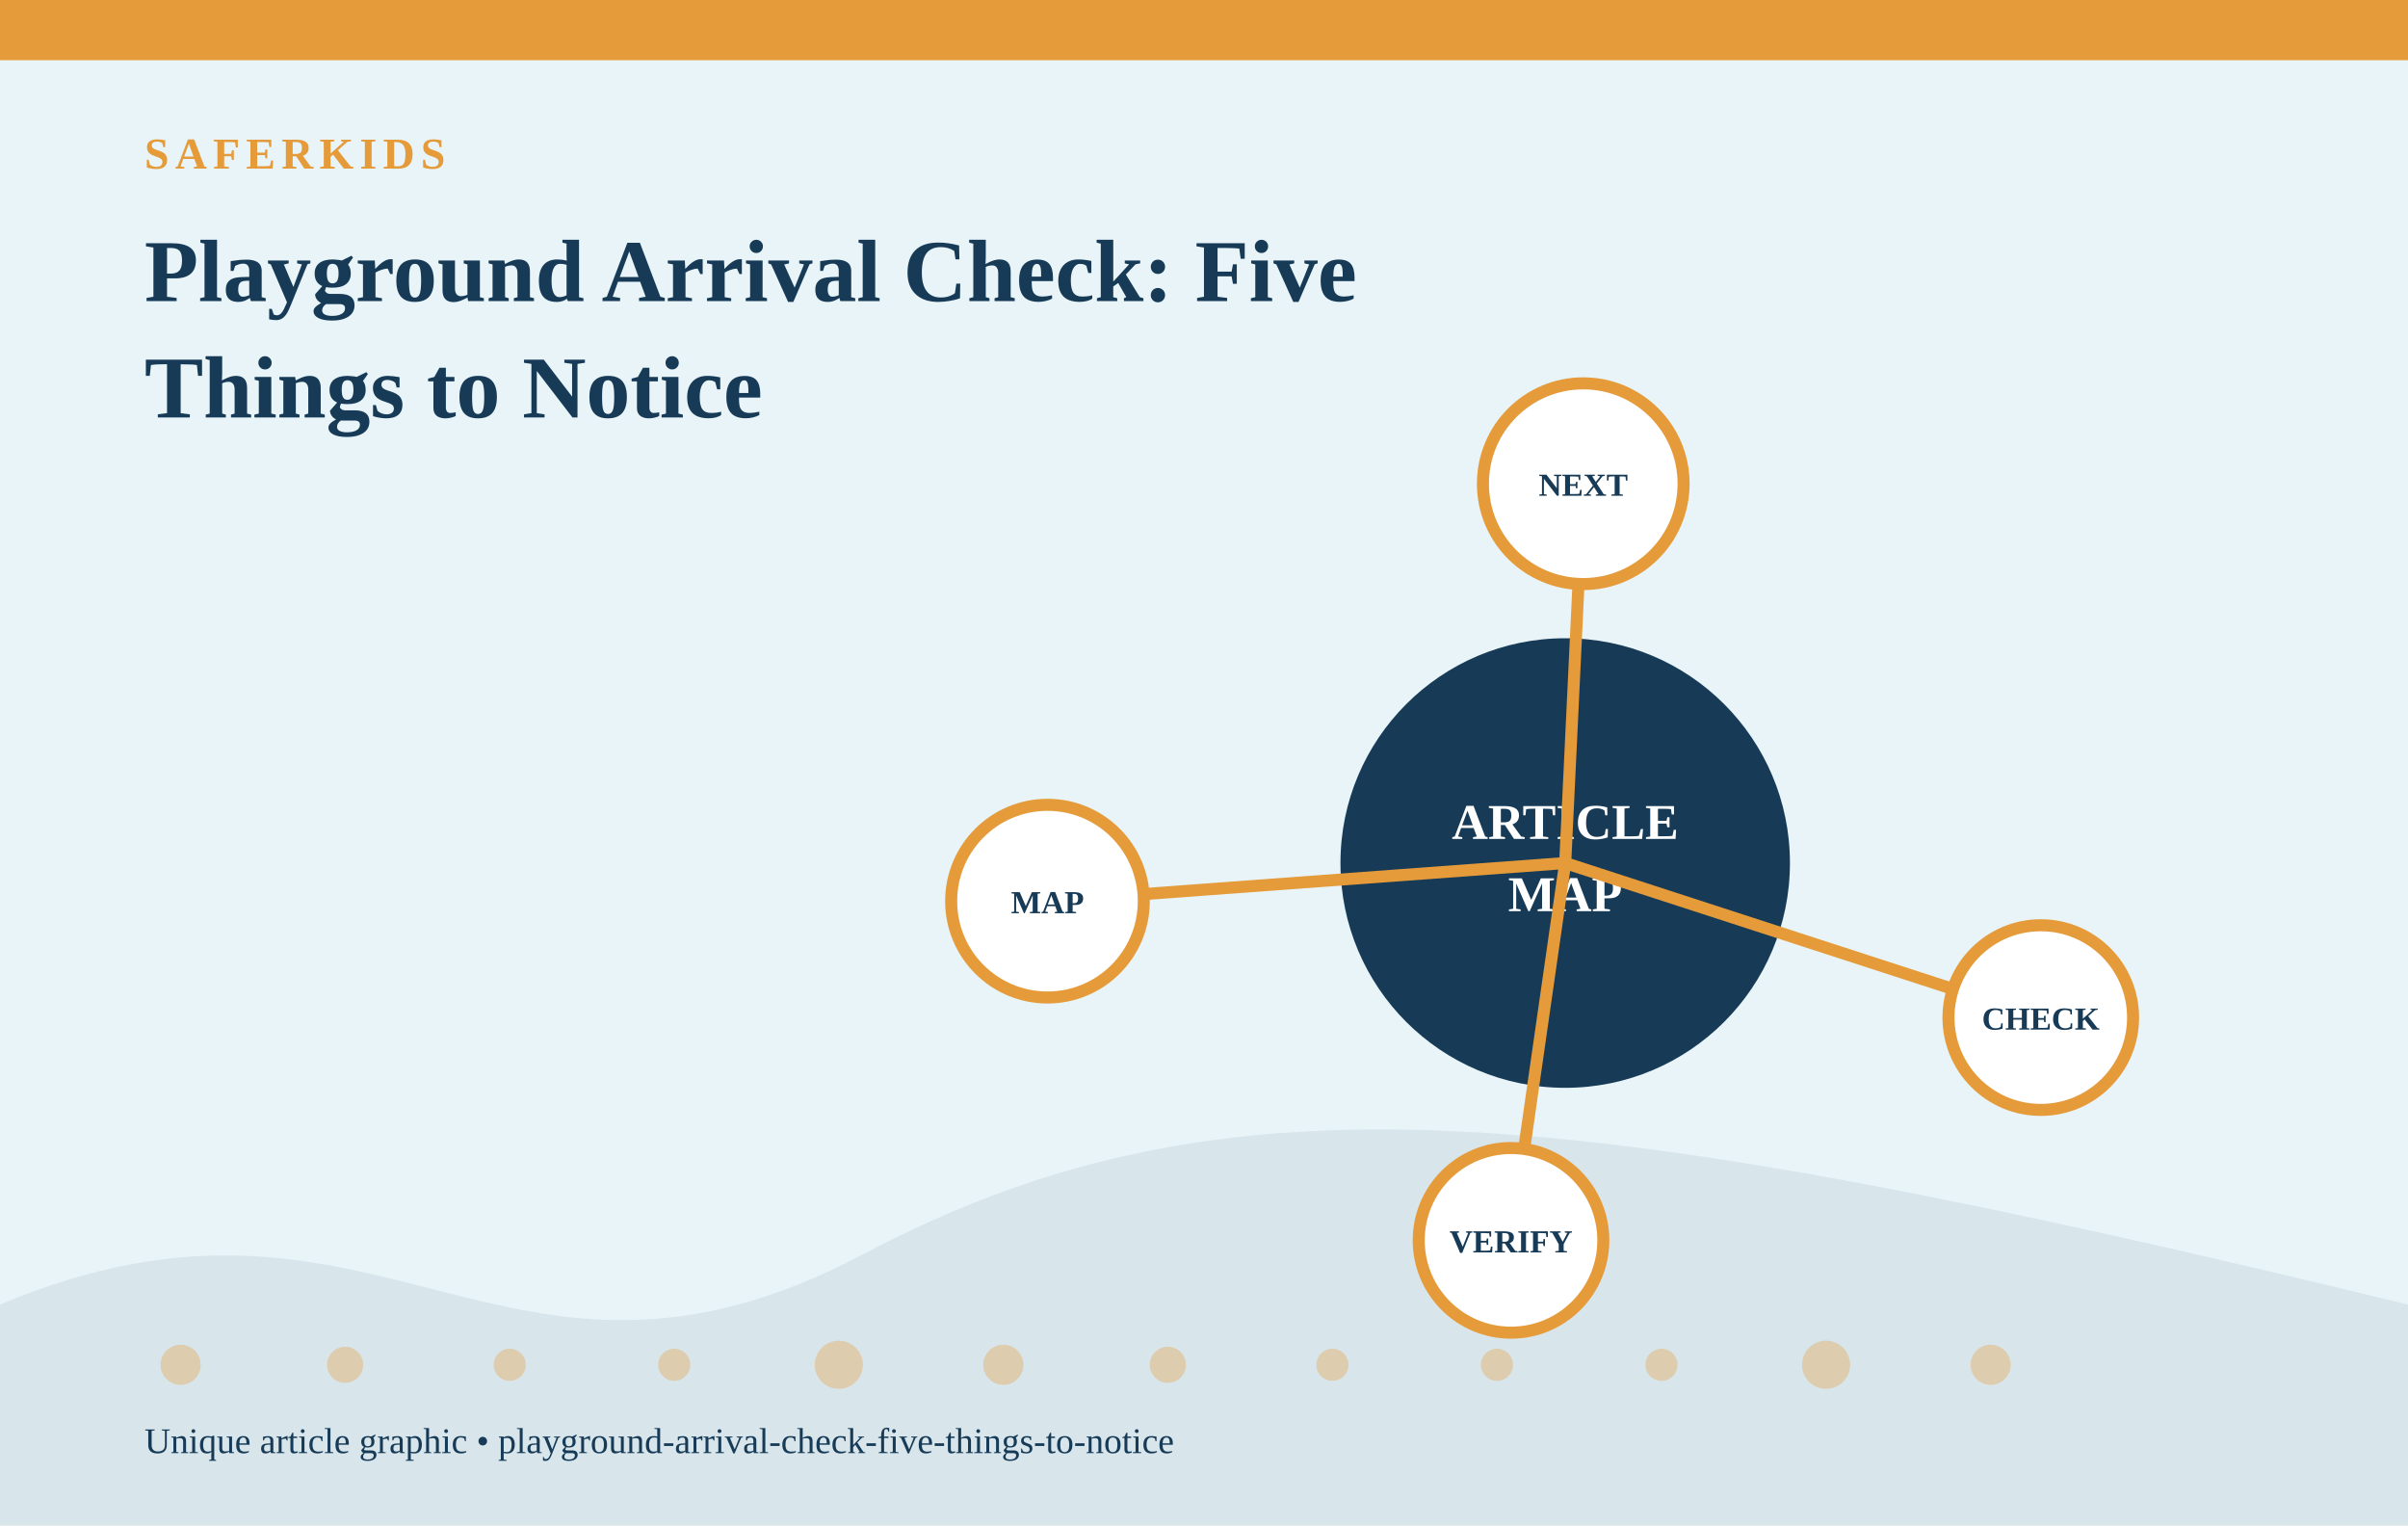
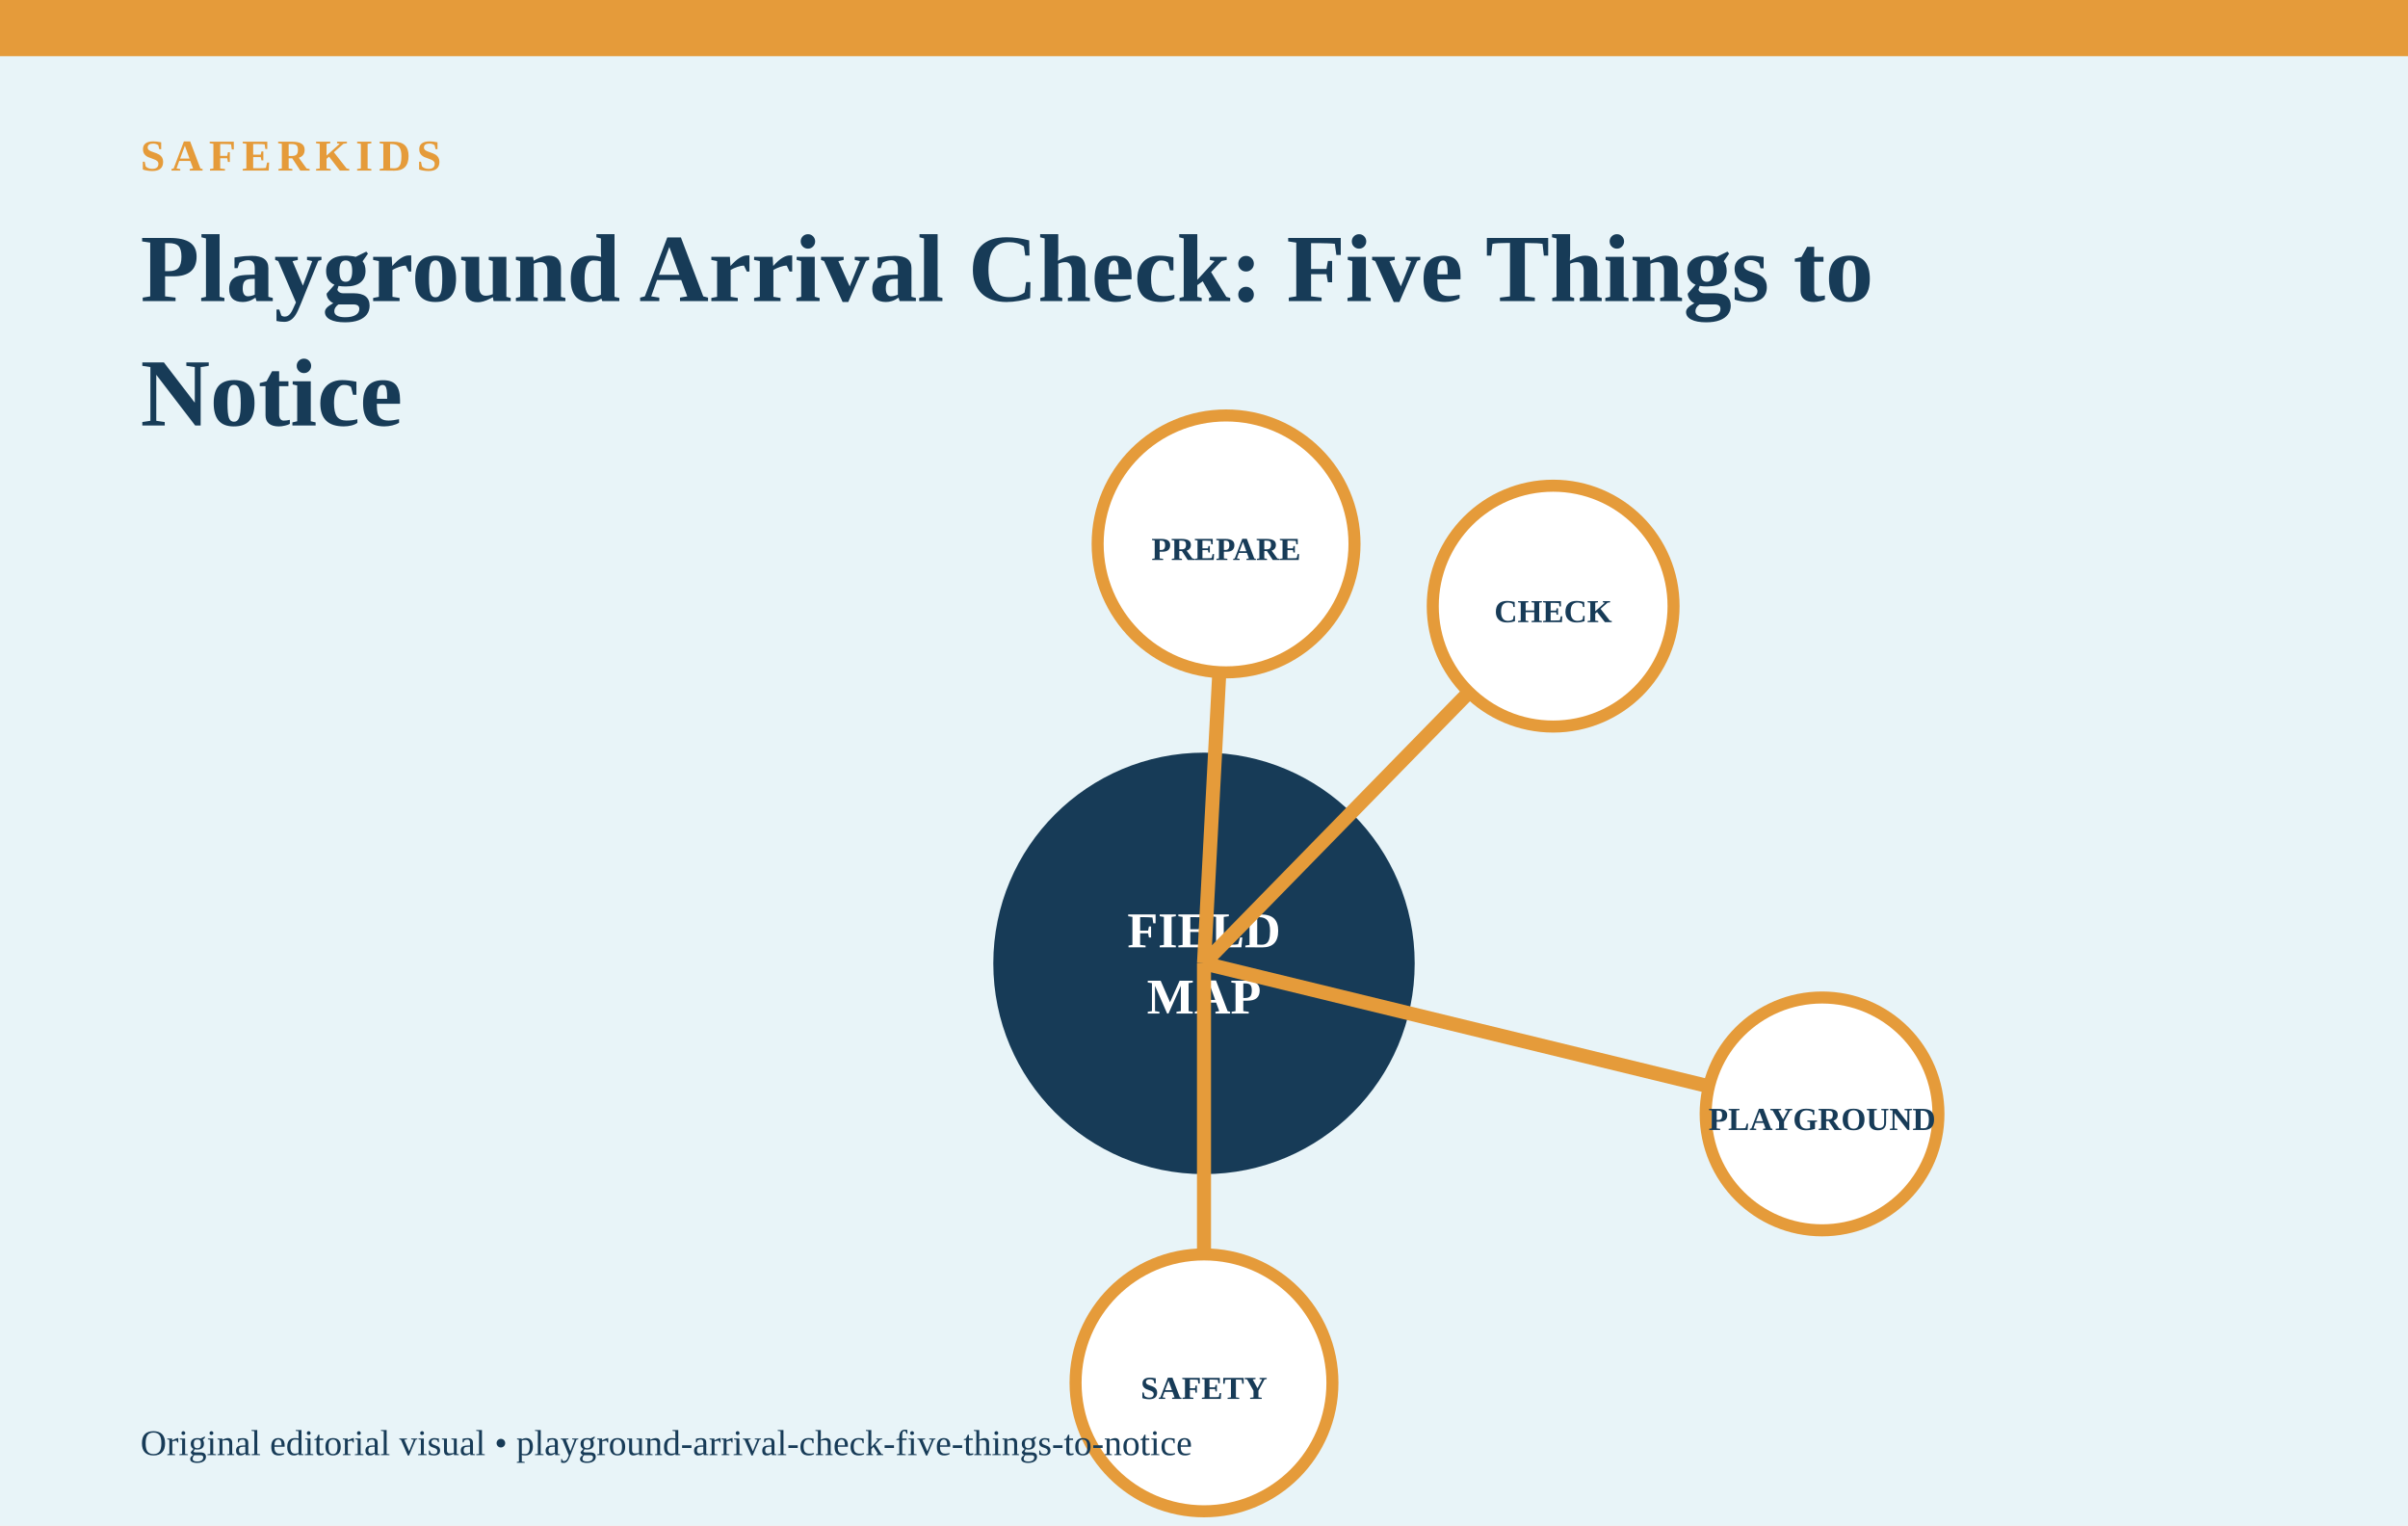
- <svg xmlns="http://www.w3.org/2000/svg" width="1200" height="760" viewBox="0 0 1200 760" role="img" aria-labelledby="title desc">
-   <rect width="1200" height="760" fill="#e8f4f8" />
-   <rect width="1200" height="30" fill="#e59b3a" />
-   <path d="M0 650 C190 570 250 720 430 625 S780 548 1200 650 L1200 760 L0 760 Z" fill="#173b57" opacity="0.08" />
-   <text x="72" y="84" fill="#e59b3a" font-size="22" font-weight="800" letter-spacing="3">SAFERKIDS</text>
-   <text x="72" y="150" fill="#173b57" font-size="44" font-weight="800">Playground Arrival Check: Five</text>
-   <text x="72" y="208" fill="#173b57" font-size="44" font-weight="800">Things to Notice</text>
-   <circle cx="780" cy="430" r="112" fill="#173b57" />
-   <text x="780" y="418" text-anchor="middle" fill="white" font-size="25" font-weight="800">ARTICLE</text>
-   <text x="780" y="454" text-anchor="middle" fill="white" font-size="25" font-weight="800">MAP</text>
-   <line x1="780" y1="430" x2="1017" y2="507" stroke="#e59b3a" stroke-width="6" />
-   <circle cx="1017" cy="507" r="46" fill="white" stroke="#e59b3a" stroke-width="6" />
-   <text x="1017" y="513" text-anchor="middle" fill="#173b57" font-size="16" font-weight="800">CHECK</text>
-   <line x1="780" y1="430" x2="753" y2="618" stroke="#e59b3a" stroke-width="6" />
-   <circle cx="753" cy="618" r="46" fill="white" stroke="#e59b3a" stroke-width="6" />
-   <text x="753" y="624" text-anchor="middle" fill="#173b57" font-size="16" font-weight="800">VERIFY</text>
-   <line x1="780" y1="430" x2="522" y2="449" stroke="#e59b3a" stroke-width="6" />
-   <circle cx="522" cy="449" r="48" fill="white" stroke="#e59b3a" stroke-width="6" />
-   <text x="522" y="455" text-anchor="middle" fill="#173b57" font-size="16" font-weight="800">MAP</text>
-   <line x1="780" y1="430" x2="789" y2="241" stroke="#e59b3a" stroke-width="6" />
-   <circle cx="789" cy="241" r="50" fill="white" stroke="#e59b3a" stroke-width="6" />
-   <text x="789" y="247" text-anchor="middle" fill="#173b57" font-size="16" font-weight="800">NEXT</text>
-   <circle cx="90" cy="680" r="10" fill="#e59b3a" opacity="0.35" />
-   <circle cx="172" cy="680" r="9" fill="#e59b3a" opacity="0.35" />
-   <circle cx="254" cy="680" r="8" fill="#e59b3a" opacity="0.35" />
-   <circle cx="336" cy="680" r="8" fill="#e59b3a" opacity="0.35" />
-   <circle cx="418" cy="680" r="12" fill="#e59b3a" opacity="0.35" />
-   <circle cx="500" cy="680" r="10" fill="#e59b3a" opacity="0.35" />
-   <circle cx="582" cy="680" r="9" fill="#e59b3a" opacity="0.35" />
-   <circle cx="664" cy="680" r="8" fill="#e59b3a" opacity="0.35" />
-   <circle cx="746" cy="680" r="8" fill="#e59b3a" opacity="0.35" />
-   <circle cx="828" cy="680" r="8" fill="#e59b3a" opacity="0.35" />
-   <circle cx="910" cy="680" r="12" fill="#e59b3a" opacity="0.35" />
-   <circle cx="992" cy="680" r="10" fill="#e59b3a" opacity="0.35" />
-   <text x="72" y="724" fill="#173b57" font-size="18">Unique article graphic • playground-arrival-check-five-things-to-notice</text>
+ <svg xmlns="http://www.w3.org/2000/svg" width="1200" height="760" viewBox="0 0 1200 760" role="img" aria-labelledby="t d">
+   <rect width="1200" height="760" fill="#E8F4F8" />
+   <rect width="1200" height="28" fill="#E59B3A" />
+   <text x="70" y="85" fill="#E59B3A" font-size="22" font-weight="700" letter-spacing="3">SAFERKIDS</text>
+   <text x="70" y="150" fill="#173B57" font-size="48" font-weight="700">Playground Arrival Check: Five Things to</text>
+   <text x="70" y="212" fill="#173B57" font-size="48" font-weight="700">Notice</text>
+   <circle cx="600" cy="480" r="105" fill="#173B57" />
+   <text x="600" y="472" text-anchor="middle" fill="white" font-size="25" font-weight="700">FIELD</text>
+   <text x="600" y="505" text-anchor="middle" fill="white" font-size="25" font-weight="700">MAP</text>
+   <g>
+     <line x1="600" y1="480" x2="908" y2="555" stroke="#E59B3A" stroke-width="7" />
+     <circle cx="908" cy="555" r="58" fill="white" stroke="#E59B3A" stroke-width="6" />
+     <text x="908" y="563" text-anchor="middle" fill="#173B57" font-size="16" font-weight="700">PLAYGROUND</text>
+   </g>
+   <g>
+     <line x1="600" y1="480" x2="600" y2="689" stroke="#E59B3A" stroke-width="7" />
+     <circle cx="600" cy="689" r="64" fill="white" stroke="#E59B3A" stroke-width="6" />
+     <text x="600" y="697" text-anchor="middle" fill="#173B57" font-size="16" font-weight="700">SAFETY</text>
+   </g>
+   <g>
+     <line x1="600" y1="480" x2="611" y2="271" stroke="#E59B3A" stroke-width="7" />
+     <circle cx="611" cy="271" r="64" fill="white" stroke="#E59B3A" stroke-width="6" />
+     <text x="611" y="279" text-anchor="middle" fill="#173B57" font-size="16" font-weight="700">PREPARE</text>
+   </g>
+   <g>
+     <line x1="600" y1="480" x2="774" y2="302" stroke="#E59B3A" stroke-width="7" />
+     <circle cx="774" cy="302" r="60" fill="white" stroke="#E59B3A" stroke-width="6" />
+     <text x="774" y="310" text-anchor="middle" fill="#173B57" font-size="16" font-weight="700">CHECK</text>
+   </g>
+   <text x="70" y="725" fill="#173B57" font-size="18">Original editorial visual • playground-arrival-check-five-things-to-notice</text>
</svg>
